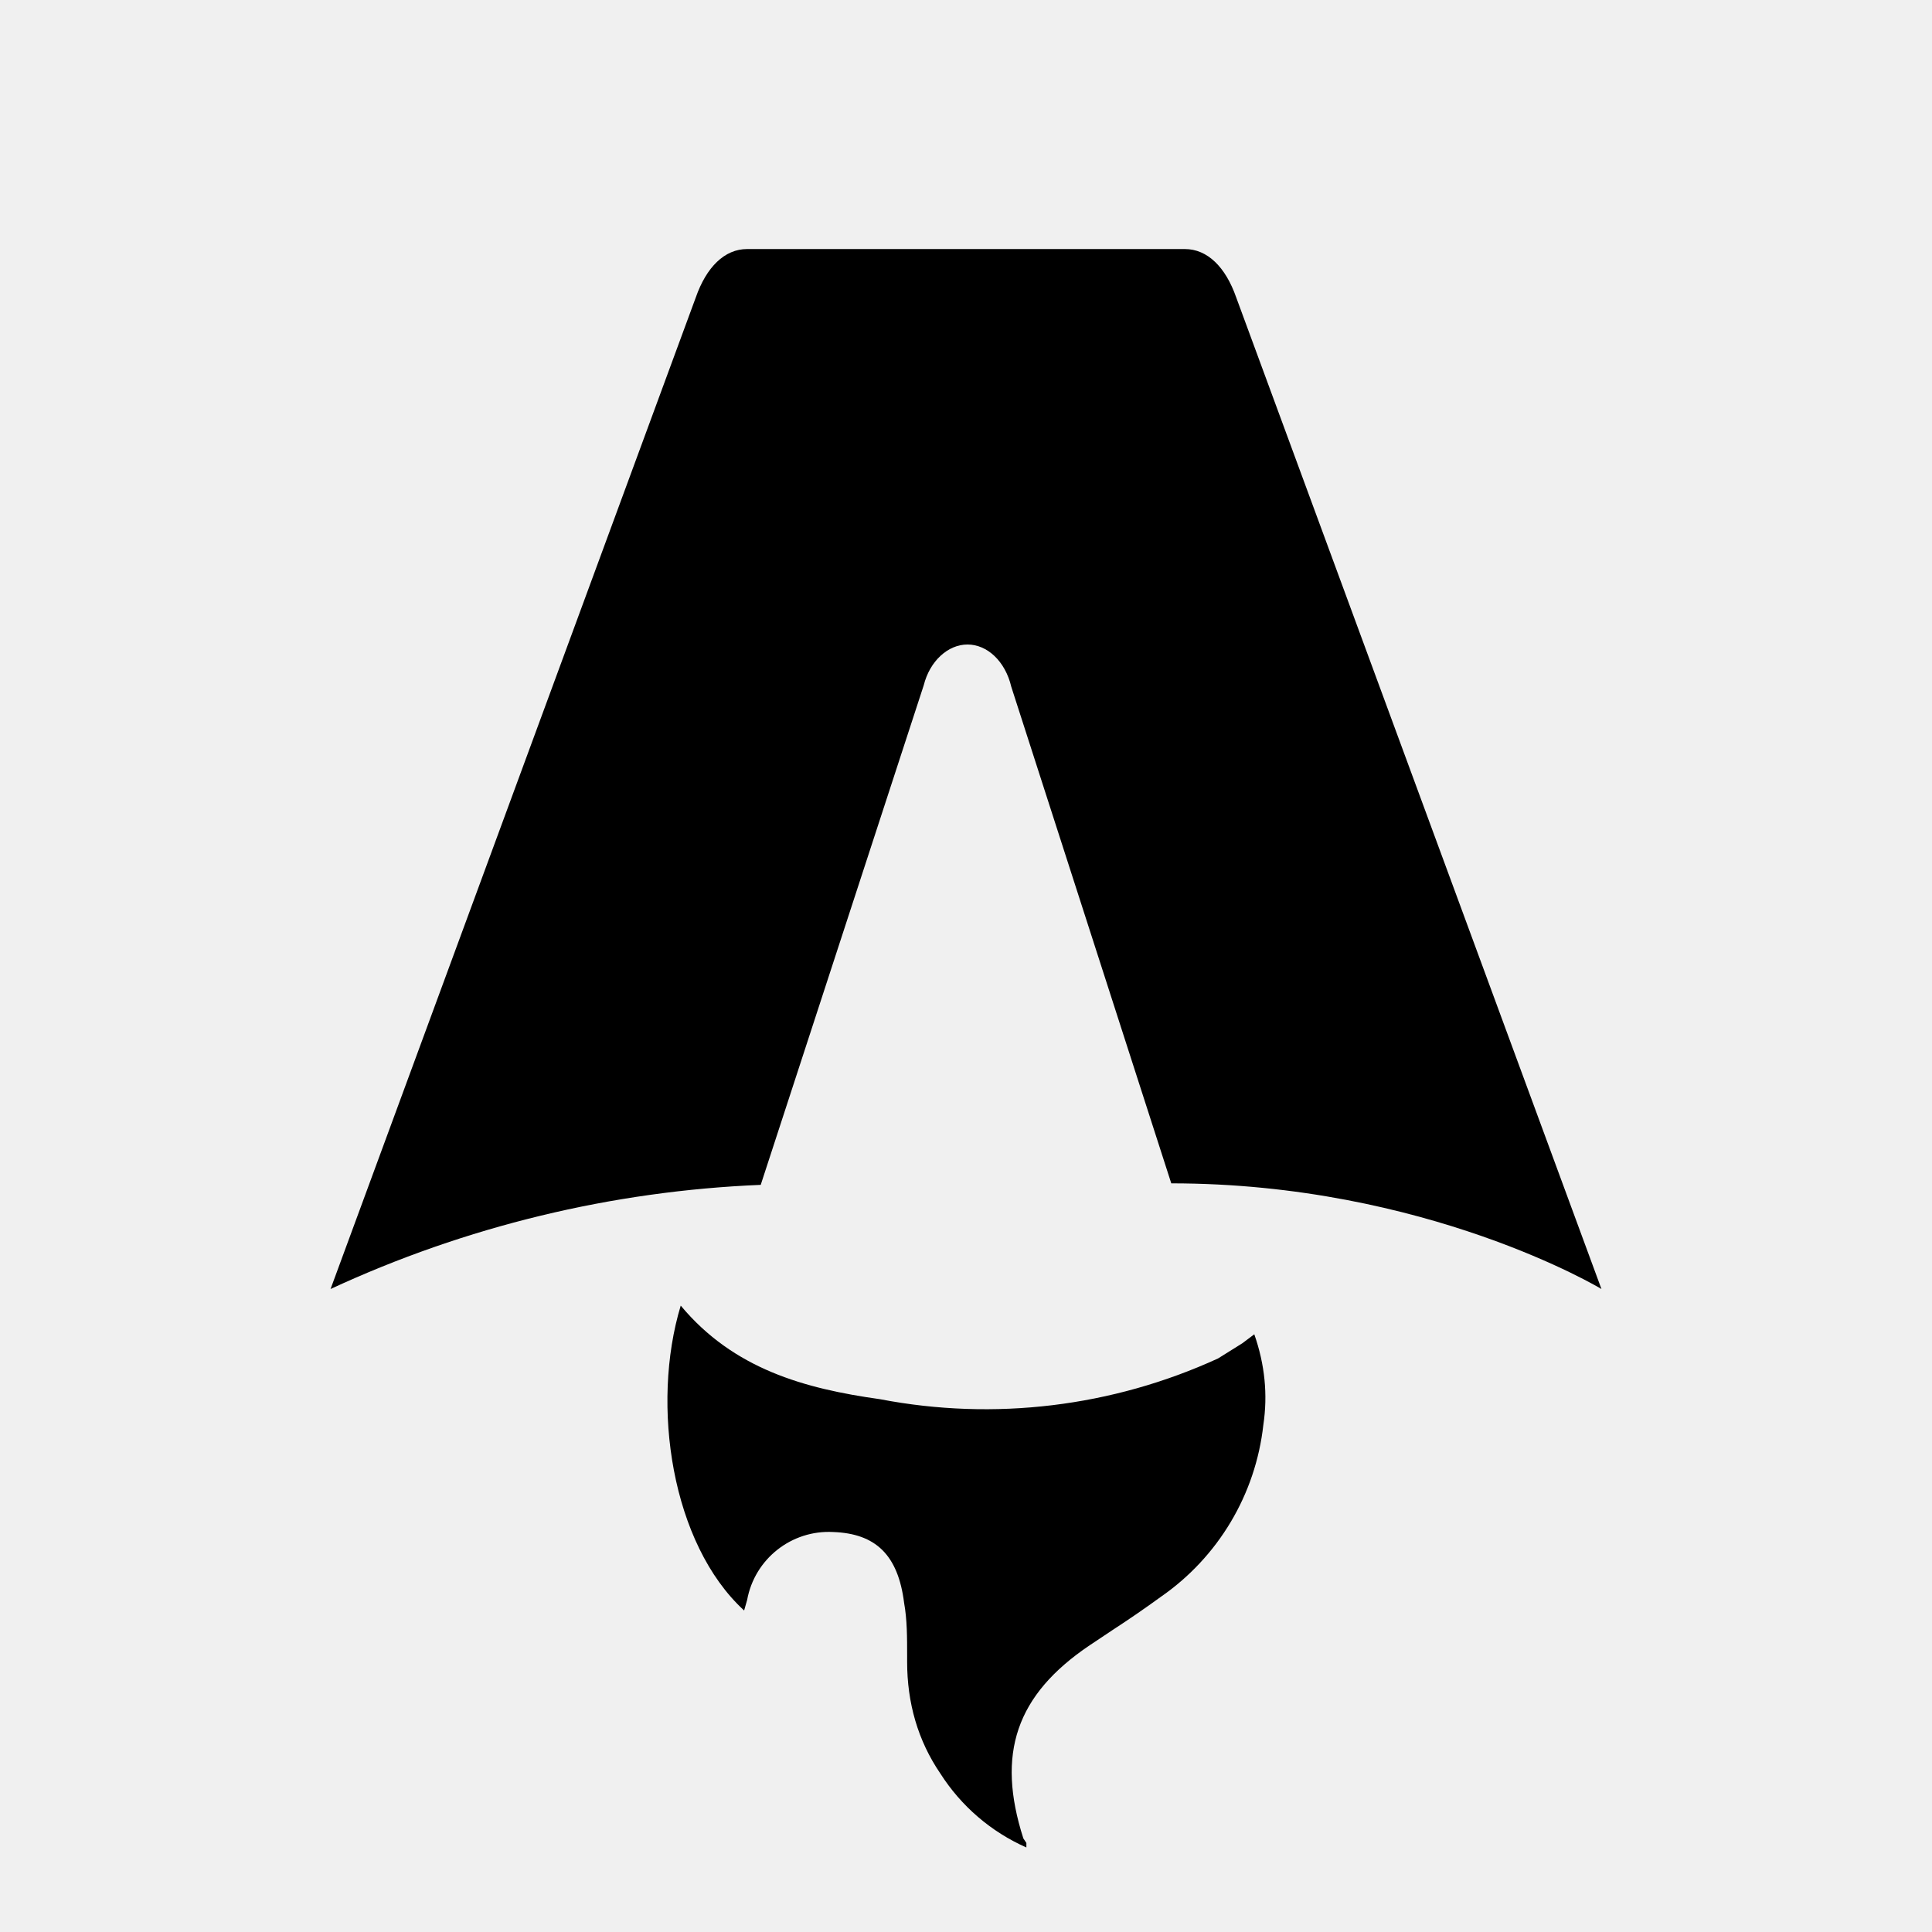
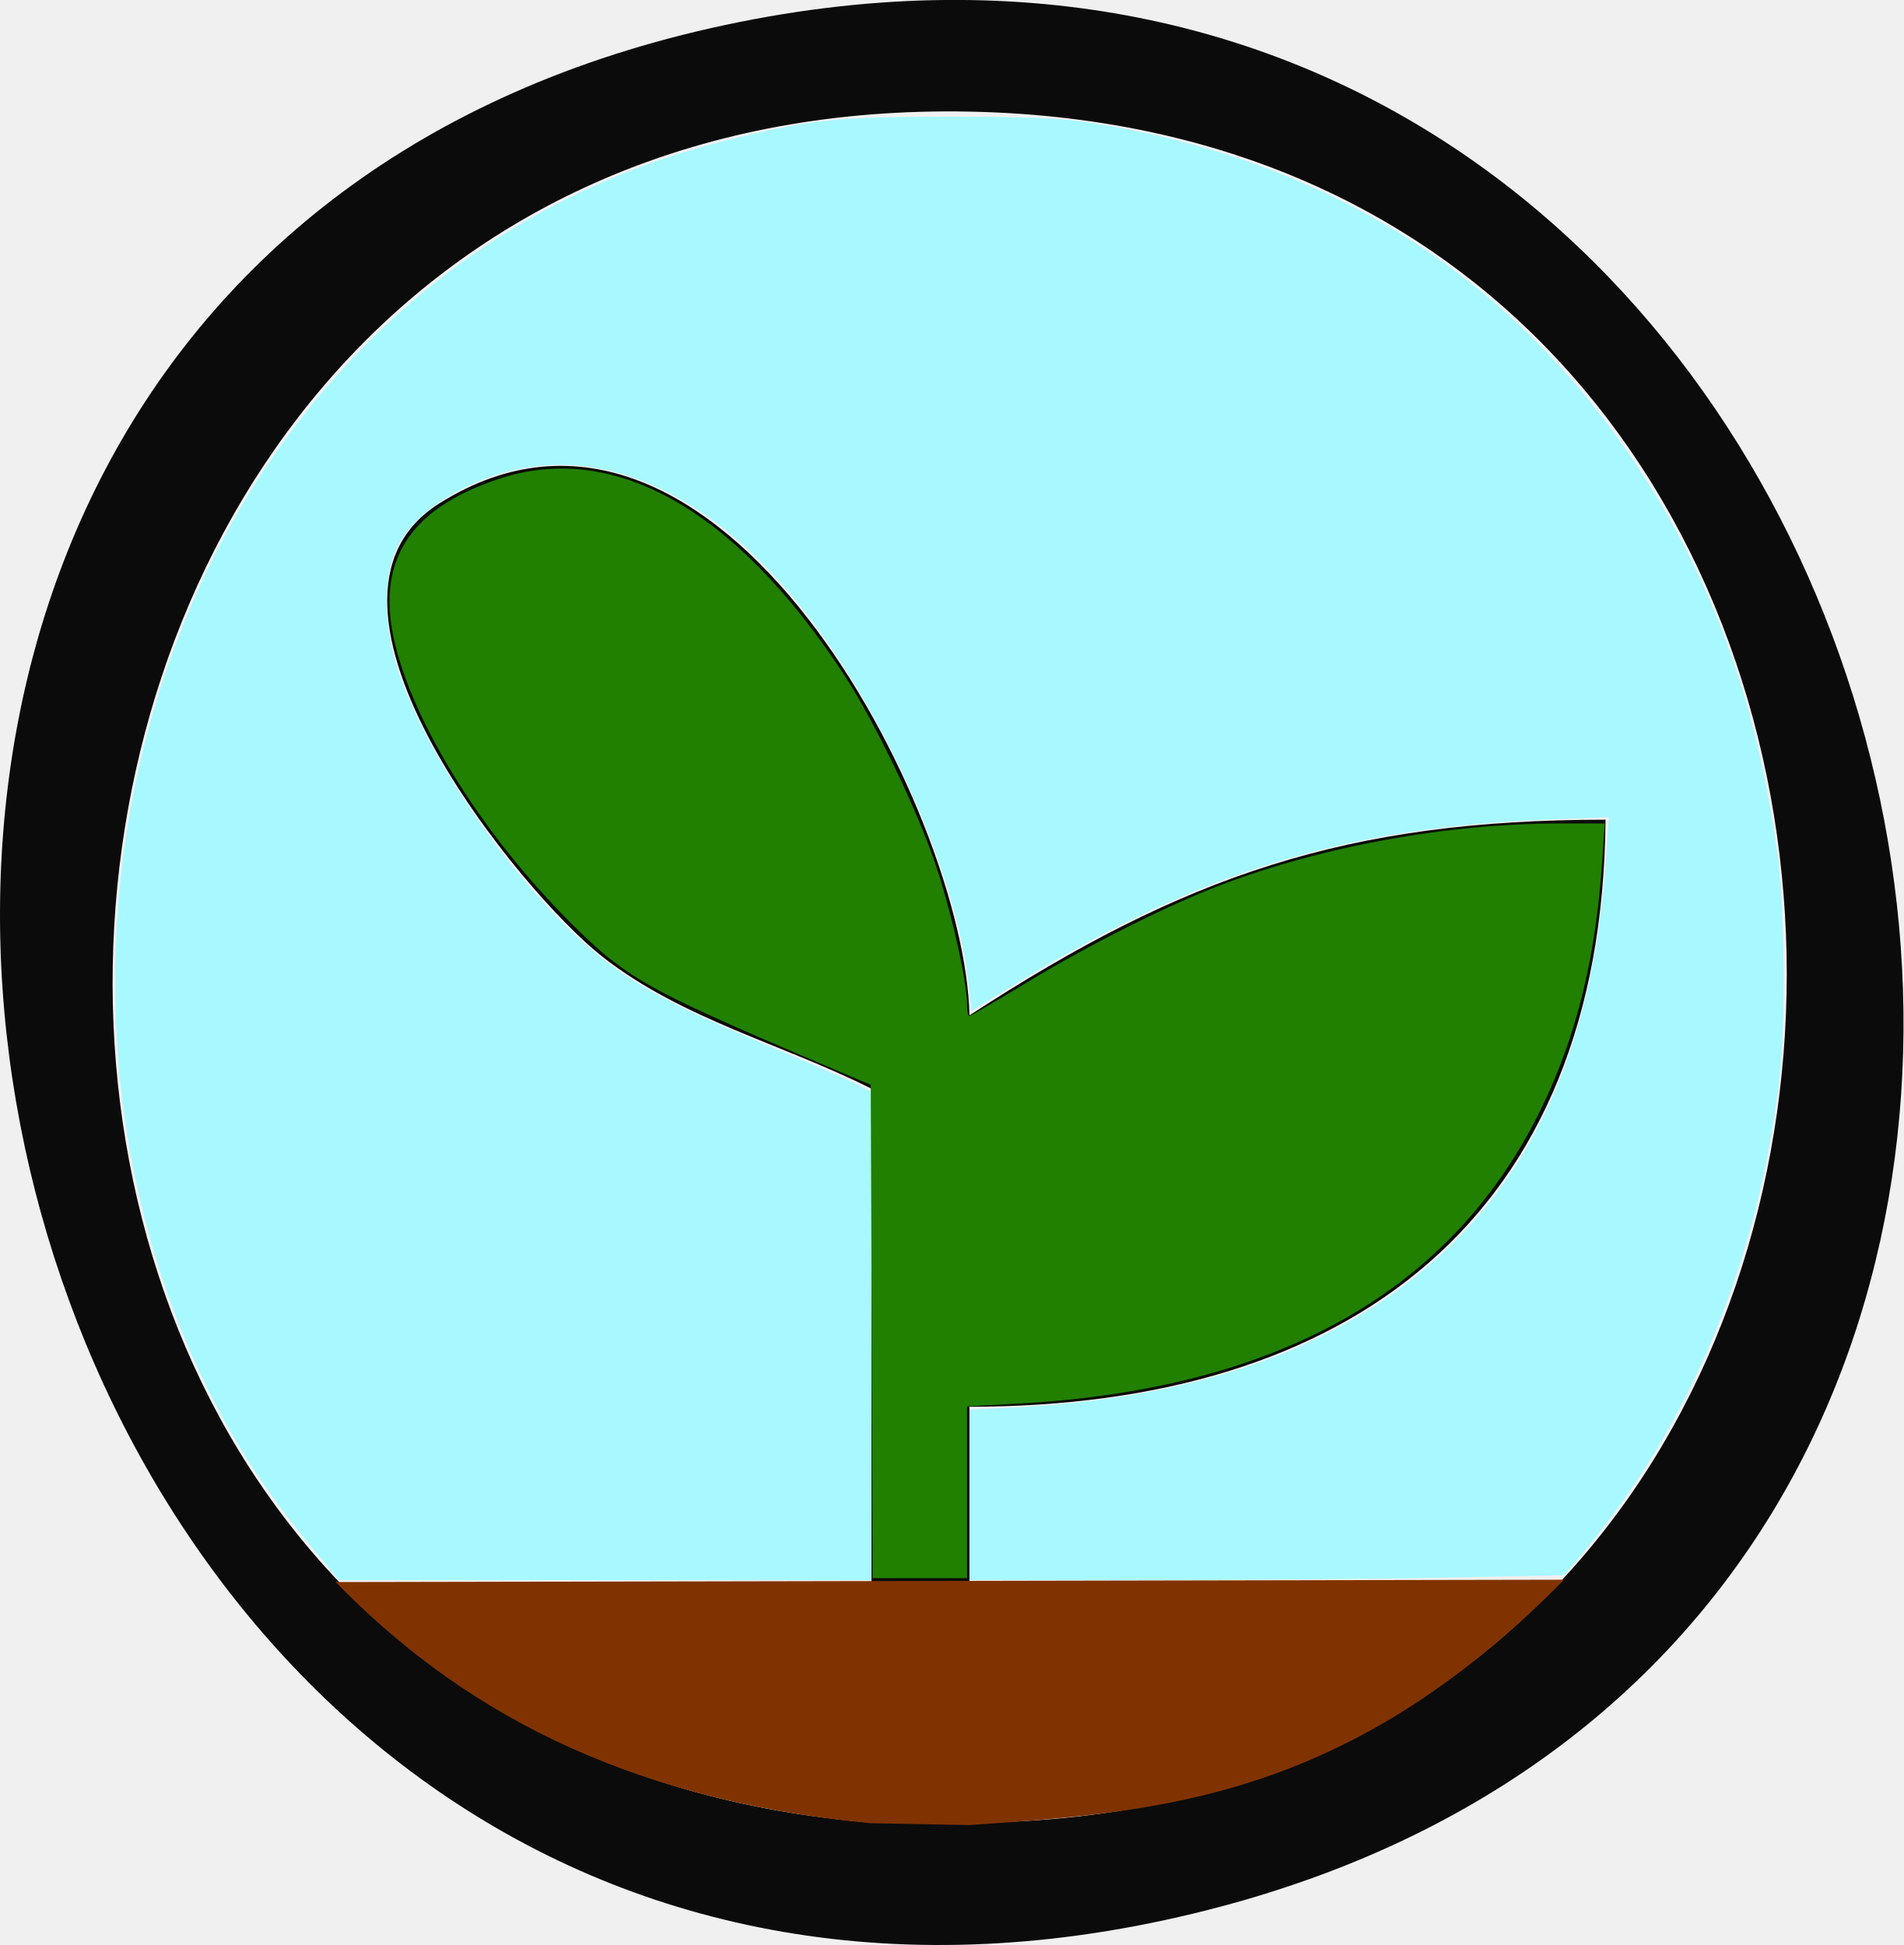
- <svg xmlns="http://www.w3.org/2000/svg" fill="none" viewBox="0 0 128 128">
-   <path d="M50.4 78.5a75.1 75.1 0 0 0-28.5 6.9l24.2-65.7c.7-2 1.9-3.2 3.4-3.2h29c1.5 0 2.7 1.2 3.4 3.2l24.2 65.7s-11.6-7-28.5-7L67 45.5c-.4-1.7-1.6-2.8-2.9-2.8-1.3 0-2.5 1.1-2.9 2.7L50.4 78.5Zm-1.1 28.2Zm-4.2-20.2c-2 6.6-.6 15.8 4.2 20.2a17.5 17.5 0 0 1 .2-.7 5.5 5.5 0 0 1 5.7-4.5c2.8.1 4.3 1.5 4.7 4.7.2 1.1.2 2.3.2 3.5v.4c0 2.7.7 5.2 2.2 7.4a13 13 0 0 0 5.7 4.9v-.3l-.2-.3c-1.8-5.6-.5-9.5 4.4-12.8l1.5-1a73 73 0 0 0 3.2-2.2 16 16 0 0 0 6.8-11.4c.3-2 .1-4-.6-6l-.8.6-1.6 1a37 37 0 0 1-22.4 2.7c-5-.7-9.7-2-13.2-6.2Z" />
-   <style>
-         path { fill: #000; }
-         @media (prefers-color-scheme: dark) {
-             path { fill: #FFF; }
-         }
-     </style>
+ <svg xmlns="http://www.w3.org/2000/svg" width="13.724mm" height="14.025mm" viewBox="0 0 13.724 14.025" version="1.1" id="svg5">
+   <defs id="defs2" />
+   <g id="layer1" transform="translate(-67.65331,-141.7962)">
+     <path id="path290654" style="fill:#0b0b0b;stroke:none;stroke-width:0.176" d="m 74.479,141.796 c -0.51,0.004 -1.044,0.062 -1.6,0.181 -8.831,1.884 -5.59,15.562 3.175,13.664 8.408,-1.82 6.079,-13.905 -1.575,-13.845 z m 0.164,0.805 c 7.856,0.154 7.858,12.316 0,12.338 v -2.999 c 2.737,-3.6e-4 4.562,-1.354 4.586,-4.233 -1.859,2.2e-4 -3.035,0.399 -4.586,1.411 -0.031,-1.462 -1.814,-4.956 -3.822,-3.692 -1.128,0.71 0.585,2.807 1.177,3.27 0.578,0.452 1.294,0.626 1.939,0.951 v 5.292 c -7.738,-0.632 -7.058,-12.49 0.706,-12.338 z" />
+   </g>
+   <path style="fill:#803300;fill-opacity:1;stroke:none;stroke-width:0.01;stroke-opacity:0.704" d="m 2.42,11.408 8.857,-0.017 C 9.707,12.987 8.338,13.067 6.992,13.16 L 6.278,13.147 C 4.459,12.973 3.291,12.301 2.42,11.408 Z" id="path937" />
+   <path style="fill:#a8f8ff;fill-opacity:1;stroke:none;stroke-width:0.004;stroke-opacity:0.704" d="M 8.435,42.094 C 6.678,39.979 5.423,37.74 4.507,35.08 1.924,27.581 3.055,18.822 7.427,12.467 10.423,8.112 14.621,5.153 19.619,3.874 c 2.373,-0.607 3.171,-0.696 6.258,-0.695 2.208,6.824e-4 3.017,0.038 3.924,0.182 6.387,1.015 11.363,4.15 14.798,9.321 2.059,3.101 3.289,6.503 3.836,10.611 0.203,1.524 0.228,4.585 0.051,6.109 -0.577,4.957 -2.399,9.372 -5.313,12.873 l -0.545,0.654 -3.21,0.066 c -1.765,0.036 -5.411,0.066 -8.102,0.066 l -4.892,1.67e-4 V 40.742 38.423 l 1.267,-0.067 c 4.296,-0.229 7.682,-1.253 10.277,-3.107 3.566,-2.549 5.451,-6.426 5.806,-11.945 l 0.067,-1.034 -1.68,0.064 c -5.498,0.211 -9.546,1.456 -14.395,4.426 l -1.291,0.791 -0.068,-0.652 c -0.339,-3.262 -2.554,-8.068 -5.017,-10.884 -2.765,-3.161 -5.932,-4.134 -8.784,-2.698 -0.96,0.483 -1.617,1.114 -1.873,1.797 -0.261,0.697 -0.264,1.746 -0.009,2.743 0.643,2.512 3.521,6.638 5.862,8.402 0.957,0.721 2.067,1.293 4.376,2.254 1.011,0.421 2.05,0.872 2.31,1.004 l 0.472,0.239 v 6.654 6.654 H 16.491 9.24 L 8.435,42.094 Z" id="path1812" transform="scale(0.2645833)" />
+   <path style="fill:#218000;fill-opacity:1;stroke:none;stroke-width:0.004;stroke-opacity:0.704" d="M 23.755,36.288 23.728,29.566 22.174,28.905 C 17.559,26.94 17.032,26.639 15.478,25.075 c -2.297,-2.311 -4.141,-5.24 -4.697,-7.46 -0.569,-2.273 0.323,-3.728 2.792,-4.557 3.134,-1.052 6.44,0.802 9.381,5.26 0.849,1.287 2.006,3.673 2.534,5.224 0.42,1.233 0.865,3.205 0.865,3.834 0,0.174 0.027,0.316 0.06,0.316 0.033,0 0.744,-0.415 1.58,-0.922 1.708,-1.036 3.822,-2.098 5.283,-2.653 2.78,-1.057 6.181,-1.674 9.222,-1.674 H 43.729 L 43.654,23.54 c -0.178,2.602 -0.705,4.725 -1.66,6.681 -2.427,4.972 -7.187,7.651 -14.276,8.033 l -1.366,0.074 v 2.341 2.341 h -1.285 -1.285 z" id="path11510" transform="scale(0.2645833)" />
</svg>
